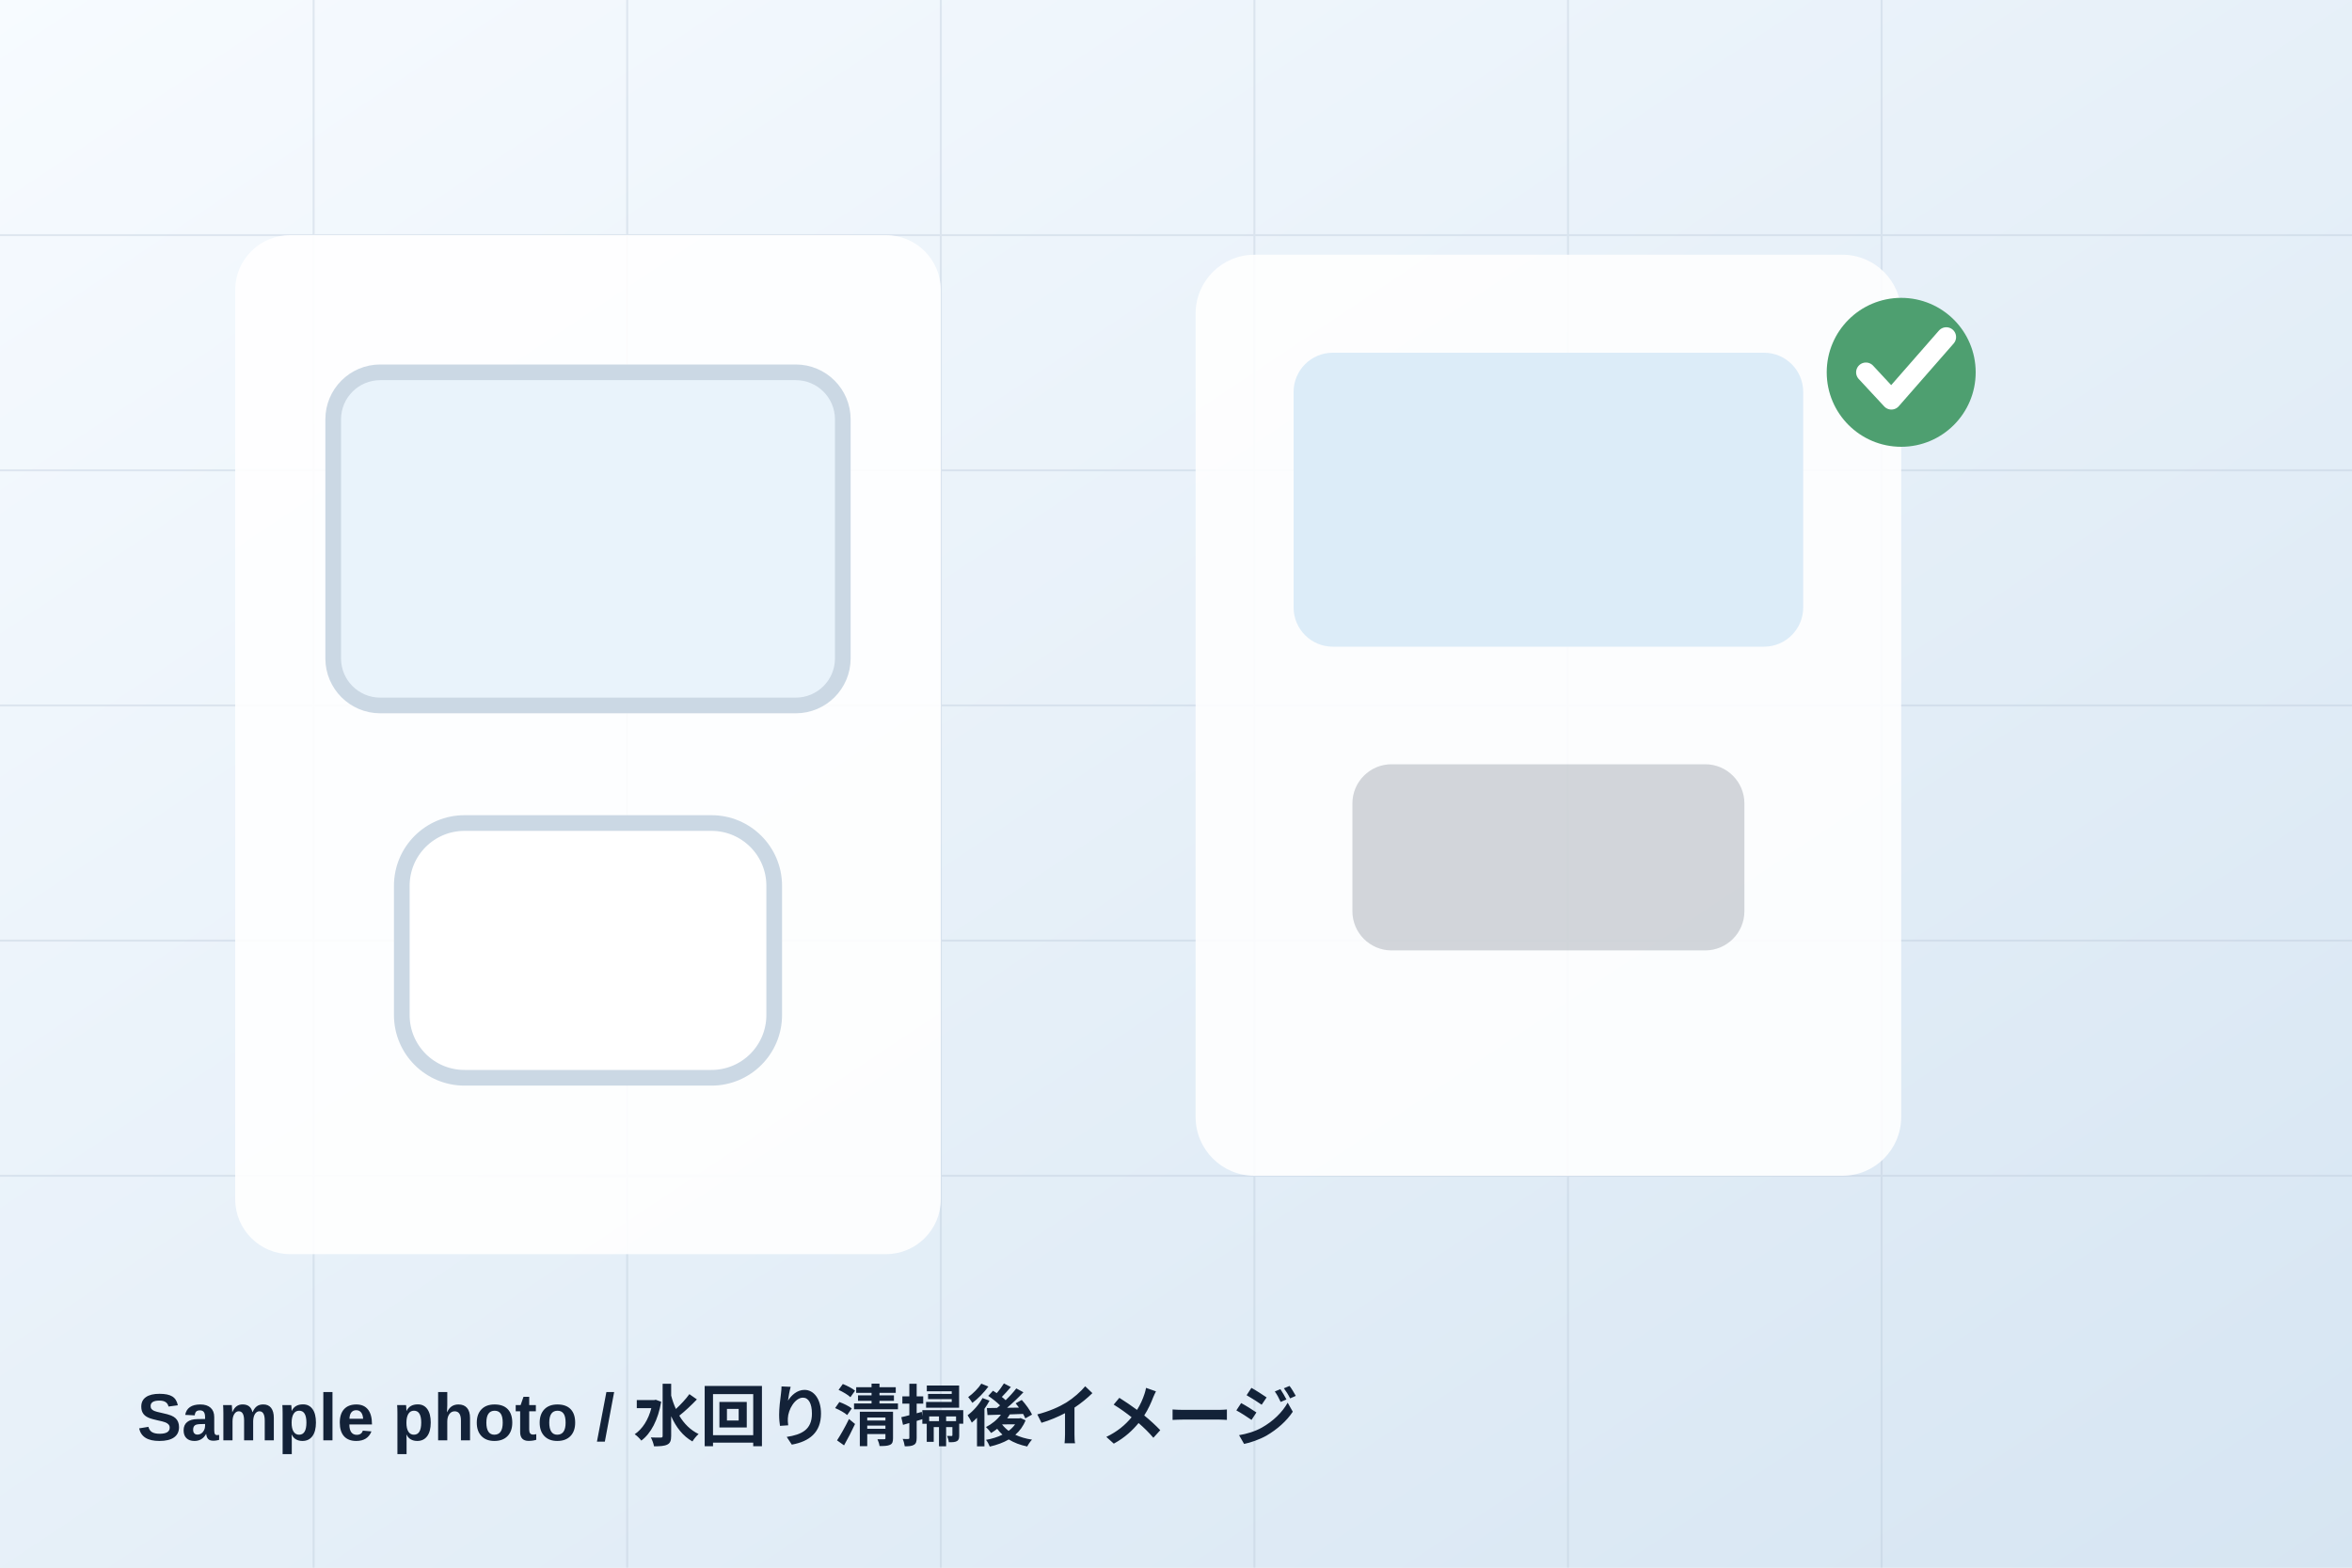
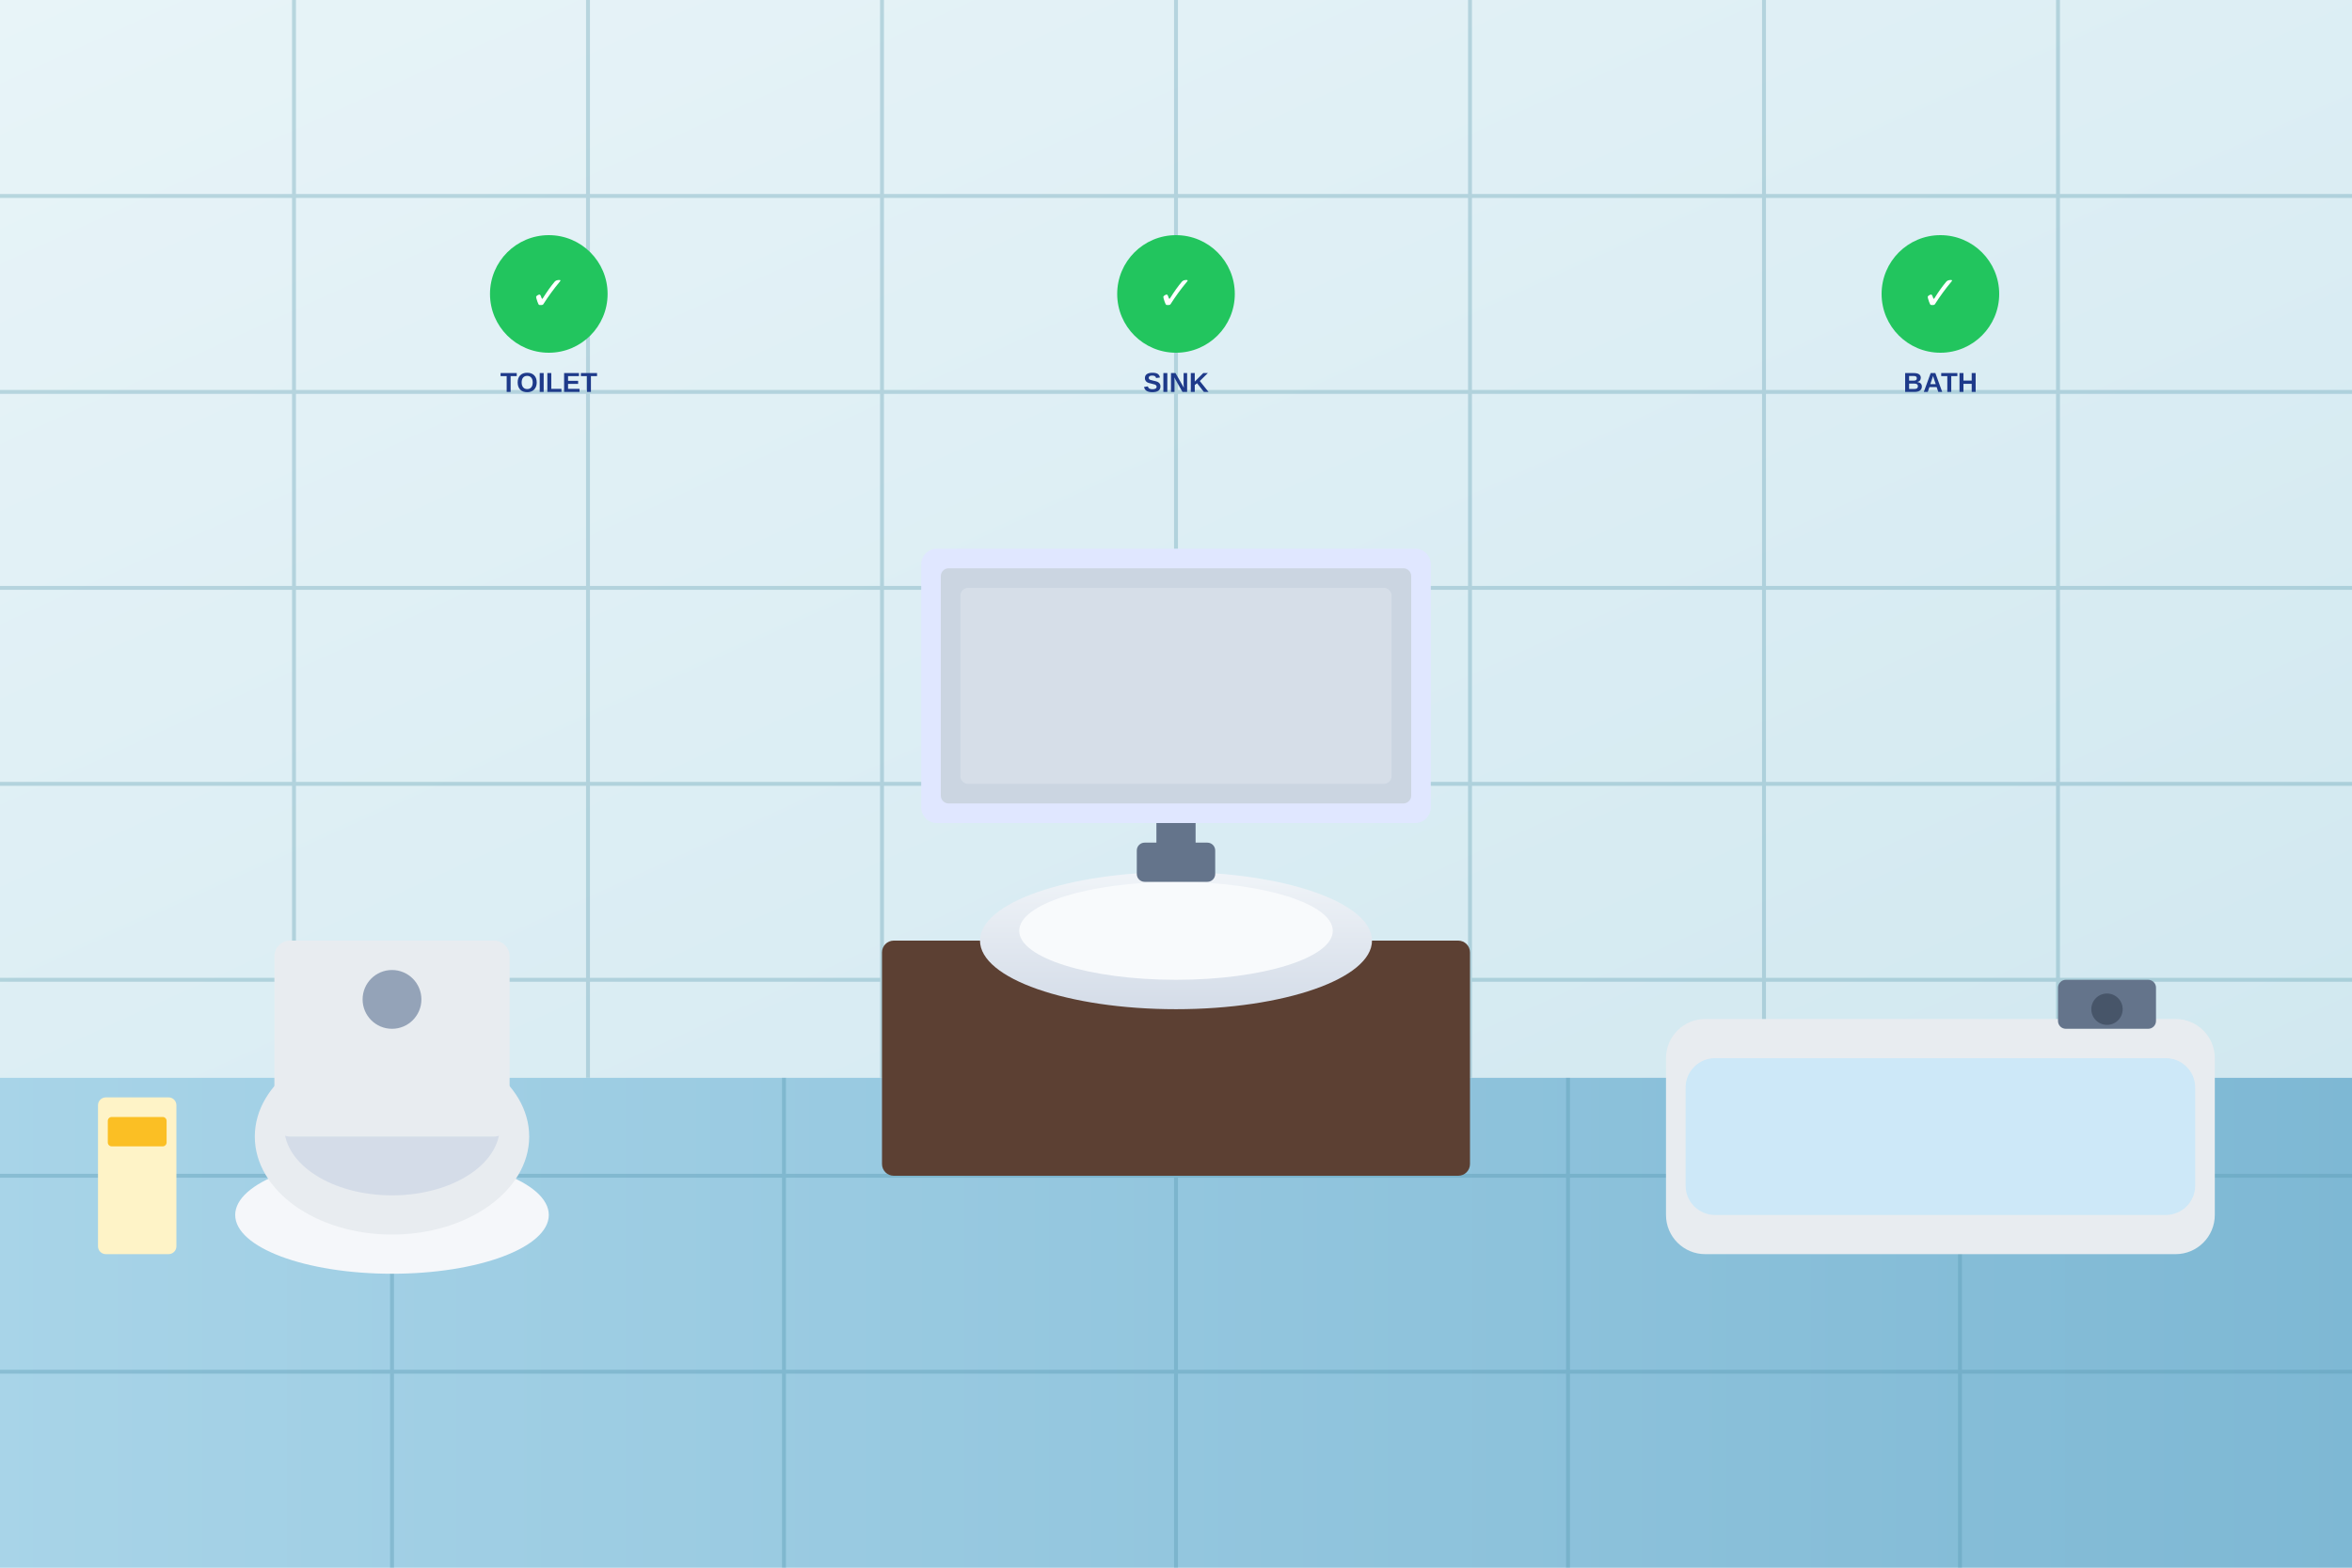
<svg xmlns="http://www.w3.org/2000/svg" width="1200" height="800" viewBox="0 0 1200 800" fill="none">
  <defs>
-     <linearGradient id="tile" x1="0" y1="0" x2="1" y2="1">
-       <stop stop-color="#f7fbff" />
-       <stop offset="1" stop-color="#d6e5f2" />
+     <linearGradient id="tileGrad" x1="0" y1="0" x2="1" y2="1">
+       <stop stop-color="#e8f4f8" />
+       <stop offset="1" stop-color="#d1e8f0" />
+     </linearGradient>
+     <linearGradient id="floorGrad" x1="0" y1="0" x2="1" y2="0">
+       <stop stop-color="#a8d4e8" />
+       <stop offset="1" stop-color="#7eb8d4" />
+     </linearGradient>
+     <linearGradient id="sinkGrad" x1="0" y1="0" x2="0" y2="1">
+       <stop stop-color="#f0f4f8" />
+       <stop offset="1" stop-color="#d4dce8" />
    </linearGradient>
  </defs>
-   <rect width="1200" height="800" fill="url(#tile)" />
-   <g opacity=".35" stroke="#b7c7d6">
-     <path d="M0 120H1200M0 240H1200M0 360H1200M0 480H1200M0 600H1200" />
-     <path d="M160 0V800M320 0V800M480 0V800M640 0V800M800 0V800M960 0V800" />
+   <rect width="1200" height="550" fill="url(#tileGrad)" />
+   <g opacity="0.3">
+     <line x1="0" y1="100" x2="1200" y2="100" stroke="#4a90a4" stroke-width="2" />
+     <line x1="0" y1="200" x2="1200" y2="200" stroke="#4a90a4" stroke-width="2" />
+     <line x1="0" y1="300" x2="1200" y2="300" stroke="#4a90a4" stroke-width="2" />
+     <line x1="0" y1="400" x2="1200" y2="400" stroke="#4a90a4" stroke-width="2" />
+     <line x1="0" y1="500" x2="1200" y2="500" stroke="#4a90a4" stroke-width="2" />
+     <line x1="150" y1="0" x2="150" y2="550" stroke="#4a90a4" stroke-width="2" />
+     <line x1="300" y1="0" x2="300" y2="550" stroke="#4a90a4" stroke-width="2" />
+     <line x1="450" y1="0" x2="450" y2="550" stroke="#4a90a4" stroke-width="2" />
+     <line x1="600" y1="0" x2="600" y2="550" stroke="#4a90a4" stroke-width="2" />
+     <line x1="750" y1="0" x2="750" y2="550" stroke="#4a90a4" stroke-width="2" />
+     <line x1="900" y1="0" x2="900" y2="550" stroke="#4a90a4" stroke-width="2" />
+     <line x1="1050" y1="0" x2="1050" y2="550" stroke="#4a90a4" stroke-width="2" />
  </g>
-   <rect x="120" y="120" width="360" height="520" rx="28" fill="#ffffff" opacity=".9" />
-   <rect x="170" y="190" width="260" height="170" rx="24" fill="#e9f3fb" stroke="#cbd8e4" stroke-width="8" />
-   <rect x="205" y="420" width="190" height="130" rx="32" fill="#ffffff" stroke="#cbd8e4" stroke-width="8" />
-   <rect x="610" y="130" width="360" height="470" rx="30" fill="#ffffff" opacity=".88" />
-   <rect x="660" y="180" width="260" height="150" rx="20" fill="#dcecf8" />
-   <rect x="690" y="390" width="200" height="95" rx="20" fill="#132238" opacity=".18" />
-   <circle cx="970" cy="190" r="38" fill="#4E9F70" />
-   <path d="M952 190l13 14 28-32" stroke="#fff" stroke-width="10" stroke-linecap="round" stroke-linejoin="round" />
-   <text x="70" y="735" fill="#132238" font-family="Arial" font-size="34" font-weight="900">Sample photo / 水回り清掃後イメージ</text>
+   <rect y="550" width="1200" height="250" fill="url(#floorGrad)" />
+   <g opacity="0.4">
+     <line x1="0" y1="600" x2="1200" y2="600" stroke="#5a9cb4" stroke-width="2" />
+     <line x1="0" y1="700" x2="1200" y2="700" stroke="#5a9cb4" stroke-width="2" />
+     <line x1="200" y1="550" x2="200" y2="800" stroke="#5a9cb4" stroke-width="2" />
+     <line x1="400" y1="550" x2="400" y2="800" stroke="#5a9cb4" stroke-width="2" />
+     <line x1="600" y1="550" x2="600" y2="800" stroke="#5a9cb4" stroke-width="2" />
+     <line x1="800" y1="550" x2="800" y2="800" stroke="#5a9cb4" stroke-width="2" />
+     <line x1="1000" y1="550" x2="1000" y2="800" stroke="#5a9cb4" stroke-width="2" />
+   </g>
+   <g>
+     <ellipse cx="200" cy="620" rx="80" ry="30" fill="#f5f7fa" />
+     <ellipse cx="200" cy="580" rx="70" ry="50" fill="#e8ecf0" />
+     <ellipse cx="200" cy="575" rx="55" ry="35" fill="#d4dce8" />
+     <rect x="140" y="480" width="120" height="100" rx="8" fill="#e8ecf0" />
+     <circle cx="200" cy="510" r="15" fill="#94a3b8" />
+   </g>
+   <g>
+     <rect x="450" y="480" width="300" height="120" rx="6" fill="#5c4033" />
+     <ellipse cx="600" cy="480" rx="100" ry="35" fill="url(#sinkGrad)" />
+     <ellipse cx="600" cy="475" rx="80" ry="25" fill="#f8fafc" />
+     <rect x="580" y="430" width="40" height="20" rx="4" fill="#64748b" />
+     <rect x="590" y="410" width="20" height="25" rx="3" fill="#64748b" />
+     <rect x="470" y="280" width="260" height="140" rx="8" fill="#e0e7ff" />
+     <rect x="480" y="290" width="240" height="120" rx="4" fill="#cbd5e1" />
+     <rect x="490" y="300" width="220" height="100" rx="4" fill="#e2e8f0" opacity="0.5" />
+   </g>
+   <g>
+     <rect x="850" y="520" width="280" height="120" rx="20" fill="#e8ecf0" />
+     <rect x="860" y="540" width="260" height="80" rx="15" fill="#bae6fd" opacity="0.6" />
+     <rect x="1050" y="500" width="50" height="25" rx="4" fill="#64748b" />
+     <circle cx="1075" cy="515" r="8" fill="#475569" />
+   </g>
+   <g>
+     <circle cx="280" cy="150" r="30" fill="#22c55e" />
+     <text x="280" y="158" fill="white" font-family="Arial" font-size="24" font-weight="bold" text-anchor="middle">✓</text>
+     <text x="280" y="200" fill="#1e3a8a" font-family="Arial" font-size="14" font-weight="bold" text-anchor="middle">TOILET</text>
+   </g>
+   <g>
+     <circle cx="600" cy="150" r="30" fill="#22c55e" />
+     <text x="600" y="158" fill="white" font-family="Arial" font-size="24" font-weight="bold" text-anchor="middle">✓</text>
+     <text x="600" y="200" fill="#1e3a8a" font-family="Arial" font-size="14" font-weight="bold" text-anchor="middle">SINK</text>
+   </g>
+   <g>
+     <circle cx="990" cy="150" r="30" fill="#22c55e" />
+     <text x="990" y="158" fill="white" font-family="Arial" font-size="24" font-weight="bold" text-anchor="middle">✓</text>
+     <text x="990" y="200" fill="#1e3a8a" font-family="Arial" font-size="14" font-weight="bold" text-anchor="middle">BATH</text>
+   </g>
+   <rect x="50" y="560" width="40" height="80" rx="4" fill="#fef3c7" />
+   <rect x="55" y="570" width="30" height="15" rx="2" fill="#fbbf24" />
</svg>
